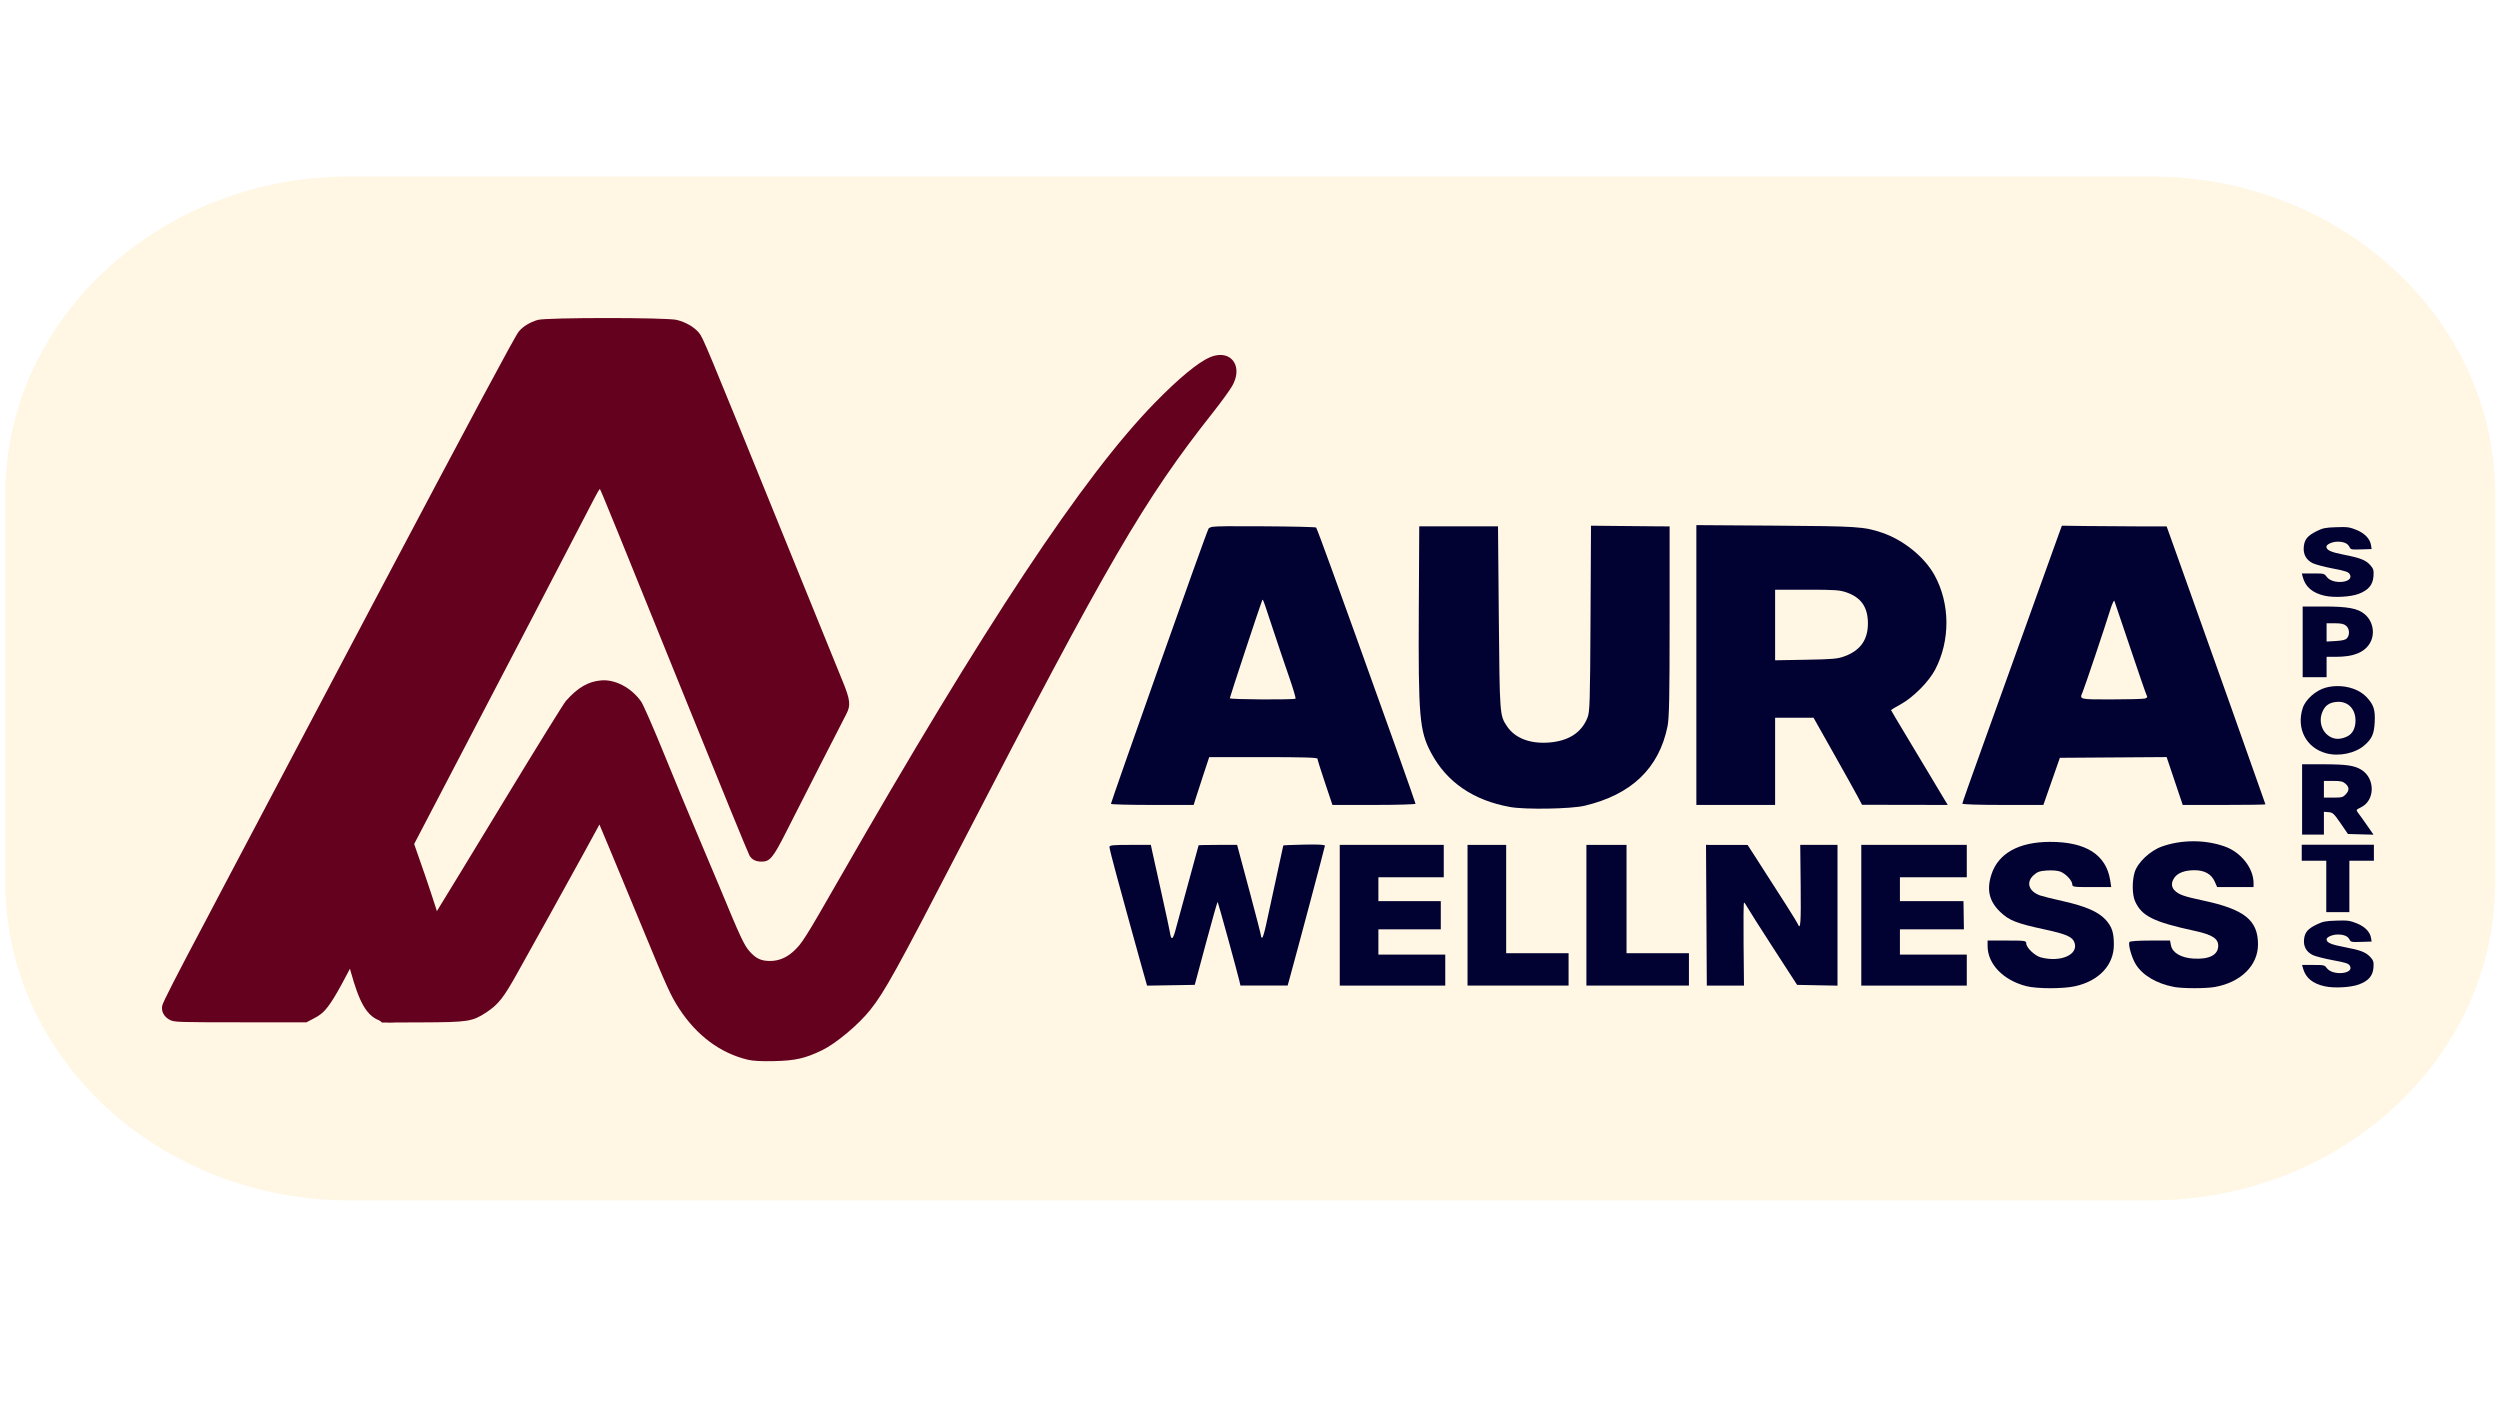
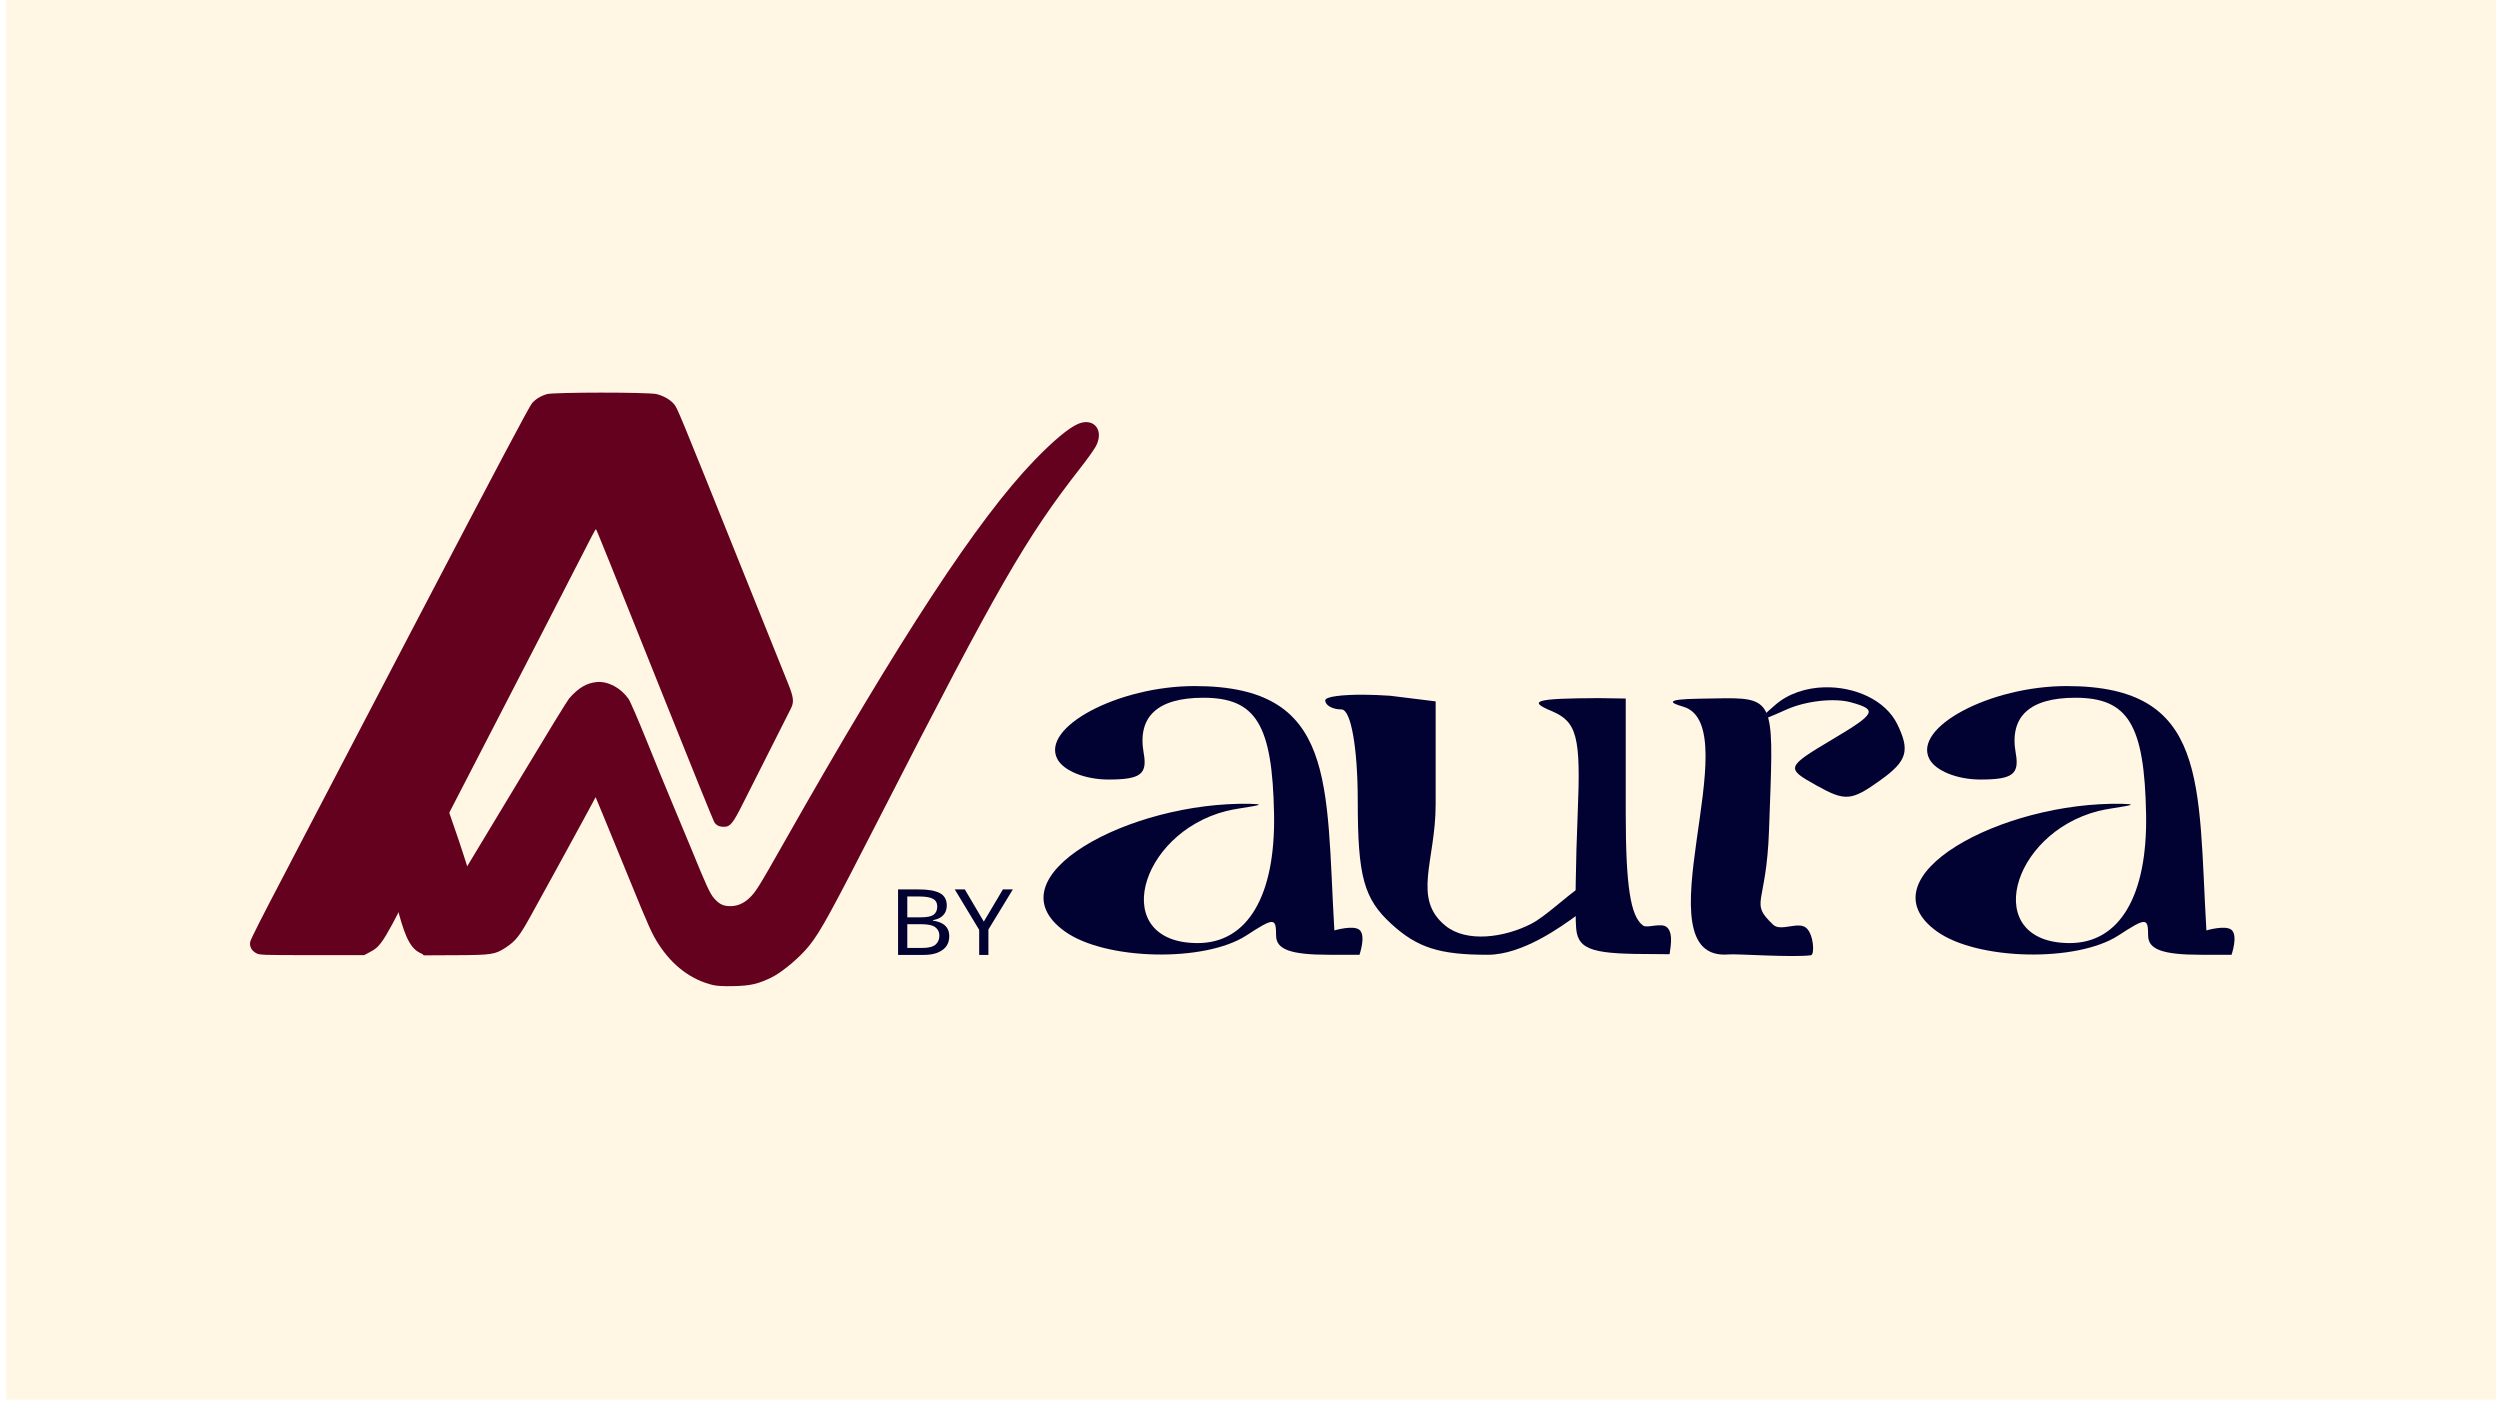
<svg xmlns="http://www.w3.org/2000/svg" version="1.1" id="svg1" width="1920" height="1080" viewBox="0 0 1920 1080" xml:space="preserve">
-   <defs id="defs1" />
+   <defs id="defs1">
+     <rect x="848" y="266" width="116" height="96" id="rect27" />
+     <rect x="865.499" y="746.705" width="633.568" height="212.132" id="rect4" />
+     <rect x="871" y="688" width="60" height="61" id="rect3" />
+   </defs>
  <g id="g1" transform="matrix(0.9214471,0,0,1,-35.56129,0)" style="display:inline">
-     <rect style="display:inline;fill:#fff6e3;fill-opacity:1;stroke:none;stroke-width:1.096" id="rect1" width="2075.18" height="786.303" x="43.051" y="135.563" ry="244.25" rx="286.991" />
-     <path d="m 1055.883,272.605 c -2.684,-0.021 -5.672,0.538 -8.871,1.795 -9.826,3.859 -26.035,16.2 -45.901,34.945 -59.685,56.319 -141.365,169.93 -263.834,366.975 -27.641,44.473 -30.337,48.395 -37.284,54.26 -5.857,4.945 -12.429,7.451 -19.53,7.451 -7.567,0 -11.792,-1.831 -17.216,-7.467 -4.457,-4.63 -7.945,-11.542 -24.759,-49.062 -3.6,-8.032 -11.933,-26.263 -18.521,-40.514 -6.588,-14.25 -19.146,-42.143 -27.905,-61.984 -8.759,-19.841 -17.359,-37.943 -19.113,-40.225 -8.148,-10.604 -21.583,-17.156 -33.291,-16.234 -10.854,0.854 -19.45,5.462 -29.384,15.748 -1.752,1.814 -24.126,35.094 -49.72,73.959 -57.063,86.648 -86.838,131.348 -99.584,149.506 -5.341,7.608 -9.71,14.897 -9.71,16.199 0,1.302 1.263,3.489 2.809,4.859 l 2.811,2.49 33.713,-0.119 c 38.138,-0.135 41.644,-0.635 53.154,-7.574 10.247,-6.178 14.58,-11.265 26.584,-31.221 6.351,-10.557 18.48,-30.644 26.953,-44.635 8.473,-13.991 21.147,-35.133 28.163,-46.982 l 12.756,-21.545 9.668,21.254 c 5.317,11.69 17.424,38.592 26.904,59.783 19.66,43.943 23.002,50.69 29.974,60.51 14.656,20.644 34.404,34.136 57.255,39.117 4.217,0.919 10.919,1.244 21.561,1.045 17.774,-0.332 25.981,-2.034 40.148,-8.33 11.589,-5.15 30.397,-19.649 40.192,-30.982 11.993,-13.876 22.194,-30.88 75.97,-126.629 C 962.602,430.478 992.12,383.726 1049.861,316.412 c 6.668,-7.773 13.763,-16.802 15.768,-20.064 7.763,-12.634 1.883,-23.65 -9.746,-23.742 z" style="fill:#64011e;stroke-width:0.986;fill-opacity:1" id="path7" />
-     <path d="m 602.609,245.684 c -8.321,-1.91 -108.754,-1.905 -115.776,0.006 -6.646,1.808 -12.178,4.913 -15.817,8.879 -3.006,3.277 -36.634,61.126 -122.207,210.234 -59.927,104.42 -115.542,201.467 -124.456,217.17 -4.412,7.773 -10.098,17.736 -12.633,22.141 -26.792,46.548 -37.351,65.564 -37.935,68.311 -0.92,4.324 1.472,8.458 6.242,10.789 3.738,1.826 5.897,1.897 58.919,1.912 l 55.038,0.016 5.566,-2.691 c 13.034,-6.304 14.524,-8.55 57.304,-86.344 8.082,-14.696 19.862,-35.578 47.567,-84.324 37.429,-65.855 117.893,-208.153 129.355,-228.756 2.364,-4.249 4.507,-7.579 4.803,-7.469 0.001,5.4e-4 0.005,0.003 0.006,0.004 0,0 0.002,0.002 0.002,0.002 0.661,0.504 14.91,32.735 72.341,163.621 27.841,63.45 51.418,116.54 52.393,117.979 2.143,3.161 5.278,4.555 10.244,4.555 6.726,0 9.488,-3.12 20.437,-23.084 11.985,-21.851 46.179,-83.601 49.998,-90.289 3.779,-6.619 3.255,-10.895 -3.08,-25.125 -3.114,-6.996 -25.839,-58.51 -50.5,-114.475 -64.449,-146.26 -65.894,-149.454 -69.352,-153.262 -3.978,-4.38 -10.929,-8.07 -18.46,-9.799 z" style="fill:#64011e;stroke-width:0.986;fill-opacity:1" id="path6" />
-     <path style="fill:#64011e;fill-opacity:1" d="m 243.044,775.241 c -9.964,-4.041 -14.155,-16.17 -19.611,-33.24 -5.455,-17.07 -12.174,-39.08 -8.779,-60.105 3.395,-21.025 16.903,-41.062 27.164,-42.913 10.261,-1.851 17.272,14.486 23.902,30.428 6.629,15.942 12.876,31.489 17.093,42.853 4.217,11.365 6.404,18.546 6.344,27.67 -0.06,9.124 -2.369,20.189 -11.391,27.745 -9.022,7.556 -24.758,11.602 -34.722,7.561 z" id="path3" transform="matrix(1.241738,0,0,1.340351,51.15476,-256.1031)" />
-     <path d="m 1957.035,648.766 v 6.138 6.138 h 10.222 10.221 v 19.731 19.731 h 9.622 9.62 V 680.774 661.043 h 10.223 10.222 v -6.138 -6.138 h -30.065 z" style="fill:#010132;fill-opacity:1;stroke-width:1.027" id="path14" />
-     <path d="m 1957.326,586.935 v 27.014 27.014 h 9.087 9.088 v -8.758 -8.758 l 3.886,0.288 c 3.513,0.259 4.478,1.081 10.02,8.529 l 6.131,8.241 10.657,0.265 10.658,0.267 -3.3,-4.387 c -5.018,-6.669 -8.053,-10.595 -9.854,-12.747 -1.503,-1.796 -1.288,-2.103 2.709,-3.885 11.758,-5.244 11.991,-22.104 0.399,-28.787 -5.82,-3.355 -12.549,-4.247 -32.215,-4.273 z m 18.175,12.82 h 7.664 c 6.445,0 8.083,0.338 10.298,2.121 3.305,2.659 3.343,5.194 0.125,8.287 -2.248,2.16 -3.328,2.414 -10.298,2.414 h -7.788 v -6.41 z" style="fill:#010132;fill-opacity:1;stroke-width:1.053" id="path12" />
-     <path d="m 1991.576,404.772 c -1.562,-0.01 -3.431,0.037 -5.806,0.113 -8.942,0.286 -11.133,0.682 -16.022,2.898 -7.763,3.518 -10.364,6.351 -11.005,11.992 -0.664,5.834 1.952,10.287 7.516,12.793 2.168,0.977 9.685,2.8 16.706,4.052 10.832,1.932 12.967,2.598 14.095,4.403 4.08,6.526 -14.237,8.376 -19.258,1.945 -1.939,-2.484 -2.254,-2.555 -11.352,-2.561 l -9.359,-0.005 0.818,2.83 c 2.185,7.554 8.135,12.211 18.282,14.303 7.86,1.621 21.621,0.903 28.374,-1.479 8.001,-2.822 11.69,-6.852 12.241,-13.365 0.379,-4.495 0.015,-5.815 -2.348,-8.341 -3.859,-4.139 -8.245,-5.789 -21.982,-8.269 -11.304,-2.04 -14.875,-3.545 -14.875,-6.267 0,-1.763 4.993,-3.803 9.309,-3.803 5.201,0 8.463,1.326 9.864,4.011 1.077,2.065 1.522,2.151 9.805,1.907 l 8.675,-0.255 -0.401,-2.614 c -0.784,-5.101 -5.14,-9.419 -12.149,-12.044 -4.521,-1.693 -6.443,-2.217 -11.128,-2.244 z" style="fill:#010132;fill-opacity:1;stroke-width:1.02" id="path11" />
-     <path d="m 1957.807,465.793 v 27.148 27.15 h 9.967 9.969 v -7.823 -7.823 l 7.788,-0.006 c 14.41,-0.01 23.339,-3.223 28.036,-10.09 4.877,-7.13 3.123,-17.021 -4.009,-22.606 -5.788,-4.533 -14.019,-5.951 -34.535,-5.951 z m 19.937,12.883 h 6.854 c 5.192,0 7.456,0.447 9.344,1.842 2.905,2.145 3.312,7.103 0.792,9.649 -1.243,1.256 -3.762,1.828 -9.346,2.126 l -7.644,0.409 v -7.012 z" style="fill:#010132;fill-opacity:1;stroke-width:1.071" id="path9" />
-     <path d="m 1986.334,526.917 c -3.181,0.048 -6.377,0.45 -9.454,1.234 -8.18,2.084 -16.706,9.067 -19.007,15.568 -5.581,15.768 2.828,30.697 19.613,34.817 10.665,2.618 24.132,0.014 31.795,-6.149 6.367,-5.121 8.091,-8.758 8.576,-18.092 0.484,-9.306 -0.957,-13.276 -6.905,-19.019 -5.659,-5.465 -15.073,-8.504 -24.618,-8.36 z m 1.667,12.079 c 8.217,0.152 13.845,5.895 13.845,14.417 0,5.661 -2.393,10.026 -6.581,12 -4.919,2.319 -9.665,2.621 -13.656,0.871 -7.537,-3.306 -10.799,-11.829 -7.429,-19.408 2.273,-5.11 5.799,-7.386 12.146,-7.836 0.57,-0.04 1.128,-0.054 1.675,-0.044 z" style="fill:#010132;fill-opacity:1;stroke-width:0.929" id="path8" />
-     <path d="m 1866.682,646.092 c -8.982,0.006 -17.973,1.348 -26.17,4.023 -9.904,3.233 -20.323,12.31 -22.765,19.832 -2.203,6.782 -2.049,17.199 0.329,22.146 5.508,11.459 15.308,15.949 49.829,22.832 14.616,2.914 19.699,5.956 19.513,11.672 -0.225,6.907 -7.593,10.325 -20.685,9.598 -10.223,-0.568 -17.476,-4.47 -18.676,-10.049 l -0.817,-3.801 h -16.507 c -10.168,0 -16.817,0.434 -17.311,1.131 -1.236,1.745 1.833,11.855 5.121,16.875 5.633,8.599 17.371,15.049 32.069,17.623 7.228,1.266 26.496,1.275 34.106,0.016 21.601,-3.574 35.878,-16.599 35.858,-32.715 -0.023,-18.552 -11.263,-26.857 -45.509,-33.623 -15.924,-3.146 -19.85,-4.377 -23.526,-7.381 -3.323,-2.715 -3.563,-6.345 -0.675,-10.189 2.795,-3.721 8.719,-5.757 16.735,-5.752 8.412,0.005 14.109,2.933 16.871,8.672 l 2.055,4.268 15.169,0.01 15.171,0.012 v -3.045 c 0,-11.504 -10.432,-23.716 -24.06,-28.164 -8.165,-2.665 -17.141,-3.996 -26.123,-3.99 z" style="fill:#010132;fill-opacity:1;stroke-width:1.157" id="path30" />
-     <path d="m 1747.202,646.557 c -26.231,0.059 -43.328,8.927 -48.929,25.381 -3.955,11.618 -1.692,20.287 7.415,28.393 7.351,6.543 13.661,8.834 37.104,13.479 17.79,3.524 23.025,5.626 24.766,9.943 3.77,9.352 -11.321,15.566 -27.994,11.525 -5.082,-1.231 -12.177,-7.529 -12.177,-10.809 0,-2.002 -0.921,-2.123 -16.1,-2.123 h -16.098 v 4.129 c 0,13.909 13.037,26.369 32.327,30.895 8.934,2.096 30.59,2.109 40.723,0.025 19.868,-4.085 32.183,-16.254 32.196,-31.809 0.011,-9.379 -1.583,-13.845 -6.839,-19.201 -5.974,-6.089 -16.611,-10.37 -35.455,-14.27 -8.628,-1.786 -17.265,-3.768 -19.195,-4.406 -9.533,-3.151 -11.931,-10.115 -5.369,-15.6 3.041,-2.541 5.063,-3.19 11.149,-3.574 4.382,-0.277 8.969,0.085 11.171,0.881 4.526,1.636 9.879,6.944 9.879,9.797 0,1.945 1.042,2.078 16.24,2.078 h 16.24 l -0.861,-5.133 c -3.312,-19.714 -20.194,-29.669 -50.195,-29.602 z" style="fill:#010132;fill-opacity:1;stroke-width:1.157" id="path29" />
-     <path d="m 1589.924,648.879 v 54.02 54.02 h 43.963 43.965 v -11.885 -11.885 h -27.865 -27.865 v -9.723 -9.723 h 26.665 26.665 l -0.175,-10.805 -0.173,-10.803 h -26.492 -26.489 v -9.184 -9.184 h 27.865 27.865 v -12.424 -12.426 h -43.965 z" style="fill:#010132;fill-opacity:1;stroke-width:1.157" id="path28" />
-     <path d="m 1460.509,648.879 0.333,54.02 0.331,54.02 h 15.495 15.493 l -0.346,-31.873 c -0.19,-17.53 -0.03,-31.871 0.355,-31.871 0.385,3.3e-4 1.617,1.581 2.74,3.512 1.123,1.931 10.927,16.152 21.784,31.602 l 19.74,28.09 16.836,0.301 16.838,0.301 v -54.049 -54.051 h -15.535 -15.533 l 0.364,31.332 c 0.333,28.739 -0.145,34.646 -2.385,29.439 -0.727,-1.689 -13.084,-19.684 -34.474,-50.209 l -7.362,-10.508 -17.337,-0.027 z" style="fill:#010132;fill-opacity:1;stroke-width:1.157" id="path27" />
-     <path d="m 1360.816,648.879 v 54.02 54.02 h 42.725 42.725 v -12.424 -12.426 h -26.005 -26.008 v -41.594 -41.596 h -16.718 z" style="fill:#010132;fill-opacity:1;stroke-width:1.157" id="path26" />
-     <path d="m 1261.743,648.879 v 54.02 54.02 h 42.105 42.107 v -12.424 -12.426 h -26.007 -26.005 v -41.594 -41.596 h -16.1 z" style="fill:#010132;fill-opacity:1;stroke-width:1.157" id="path25" />
-     <path d="m 1155.24,648.879 v 54.02 54.02 h 43.963 43.965 v -11.885 -11.885 h -27.865 -27.865 v -9.723 -9.723 h 26.008 26.005 v -10.805 -10.803 h -26.005 -26.008 v -9.184 -9.184 h 27.245 27.245 v -12.424 -12.426 h -43.345 z" style="fill:#010132;fill-opacity:1;stroke-width:1.157" id="path24" />
-     <path d="m 1125.52,648.666 c -9.537,0.18 -17.34,0.474 -17.34,0.654 0,0.18 -2.709,11.7 -6.019,25.602 -3.311,13.901 -7.052,29.773 -8.315,35.27 -1.263,5.496 -2.733,9.994 -3.268,9.994 -0.535,0 -0.97,-0.609 -0.957,-1.352 0.011,-0.743 -3.943,-14.964 -8.784,-31.602 -4.841,-16.638 -9.329,-32.072 -9.973,-34.301 l -1.169,-4.053 h -16.052 c -8.829,0 -16.052,0.151 -16.052,0.336 0,0.292 -14.267,48.488 -19.484,65.822 -2.075,6.894 -3.366,7.223 -4.409,1.123 -0.384,-2.243 -3.47,-15.503 -6.858,-29.467 -3.388,-13.964 -6.81,-28.185 -7.605,-31.602 l -1.448,-6.213 h -17.25 c -14.765,0 -17.25,0.242 -17.25,1.678 0,0.922 2.553,10.281 5.671,20.797 3.118,10.516 8.122,27.385 11.119,37.486 2.997,10.102 7.498,25.063 10.004,33.248 l 4.556,14.883 19.872,-0.297 19.872,-0.297 9.336,-32.059 c 5.135,-17.633 9.52,-31.899 9.748,-31.701 0.428,0.374 16.6,54.589 18.133,60.789 l 0.868,3.512 h 19.668 19.668 l 1.22,-4.051 c 6.469,-21.499 29.839,-102.433 29.839,-103.346 0,-0.816 -5.371,-1.081 -17.338,-0.855 z" style="fill:#010132;fill-opacity:1;stroke-width:1.157" id="path23" />
-     <path d="m 1090.987,404.188 c -27.023,-0.132 -37.508,-0.126 -41.84,0.412 -1.146,0.142 -1.719,0.427 -2.187,0.658 -0.435,0.215 -0.798,0.371 -1.018,0.631 -1.609,1.903 -81.418,210.093 -81.418,211.471 0,0.458 15.514,0.832 34.478,0.832 h 34.48 l 1.536,-4.592 c 0.845,-2.525 3.758,-10.791 6.473,-18.367 l 4.937,-13.773 h 45.117 c 32.832,0 45.117,0.334 45.117,1.227 0,0.674 2.81,8.938 6.245,18.365 l 6.245,17.141 h 34.623 c 19.042,0 34.623,-0.421 34.623,-0.934 0,-0.817 -27.328,-71.559 -50.14,-129.793 -4.306,-10.993 -13.261,-33.842 -19.898,-50.777 -6.637,-16.935 -12.403,-31.128 -12.812,-31.539 -0.409,-0.411 -20.461,-0.843 -44.561,-0.961 z m -0.07,56.4 c 0.602,-0.039 1.983,3.989 9.22,24.176 3.834,10.696 9.666,26.585 12.959,35.309 3.293,8.724 5.67,16.139 5.283,16.477 -1.132,0.987 -54.782,0.704 -54.782,-0.289 0,-0.887 25.337,-71.558 26.79,-74.725 0.215,-0.469 0.33,-0.934 0.53,-0.947 z" style="fill:#010132;fill-opacity:1;stroke-width:1.157" id="path22" />
-     <path d="m 1364.645,403.735 -0.399,71.307 c -0.362,64.835 -0.594,71.751 -2.567,76.227 -5.053,11.462 -15.678,17.786 -31.882,18.979 -15.879,1.168 -28.553,-3.322 -35.166,-12.461 -6.086,-8.411 -6.079,-8.303 -6.81,-83.053 l -0.69,-70.533 h -32.818 -32.818 l -0.364,64.592 c -0.46,81.764 0.556,92.598 10.262,109.412 12.995,22.511 35.204,36.52 65.933,41.588 12.627,2.083 50.7,1.488 61.949,-0.967 39.071,-8.527 62.046,-28.784 69.142,-60.959 1.399,-6.341 1.75,-22.506 1.75,-80.76 V 404.276 l -12.076,-0.072 c -6.641,-0.04 -21.383,-0.163 -32.761,-0.271 z" style="fill:#010132;fill-opacity:1;stroke-width:1.157" id="path20" />
-     <path d="m 1452.459,403.289 v 107.451 107.451 h 32.818 32.82 v -33.492 -33.492 h 16.01 16.01 l 16.692,27.279 c 9.18,15.004 18.277,30.05 20.214,33.436 l 3.52,6.156 35.722,0.057 35.722,0.057 -3.027,-4.592 c -1.666,-2.525 -7.119,-10.912 -12.116,-18.637 -4.997,-7.725 -14.275,-21.981 -20.619,-31.68 -6.344,-9.699 -11.533,-17.777 -11.533,-17.953 0,-0.176 3.695,-2.205 8.212,-4.51 10.409,-5.311 23.354,-17.33 28.575,-26.531 12.715,-22.411 12.518,-50.76 -0.504,-72.525 -8.397,-14.036 -26.007,-27.148 -43.925,-32.705 -14.847,-4.605 -20.279,-4.932 -88.644,-5.357 z m 65.638,49.604 h 26.579 c 23.56,0 27.331,0.246 33.208,2.164 12.043,3.931 17.563,11.401 17.563,23.766 0,12.442 -6.231,20.629 -19.081,25.068 -6.122,2.115 -9.692,2.421 -32.572,2.793 l -25.697,0.418 V 479.997 Z" style="fill:#010132;fill-opacity:1;stroke-width:1.157" id="path18" />
-     <path d="m 1757.125,403.735 -2.377,5.943 c -1.308,3.268 -12.683,32.438 -25.28,64.822 -12.597,32.385 -30.2,77.514 -39.117,100.289 -8.918,22.774 -16.216,41.858 -16.216,42.406 2e-4,0.584 13.976,0.996 33.775,0.996 h 33.775 l 6.874,-18.096 6.874,-18.098 44.493,-0.281 44.493,-0.279 6.707,18.377 6.707,18.377 h 34.471 c 18.958,0 34.469,-0.203 34.469,-0.451 0,-0.424 -51.199,-133.255 -72.597,-188.346 l -9.756,-25.119 -24.15,-0.019 c -13.282,-0.01 -32.924,-0.131 -43.647,-0.27 z m 43.582,57.66 c 0.079,-0.009 0.141,0.036 0.186,0.141 0.384,0.891 6.355,17.179 13.27,36.193 6.915,19.015 13.055,35.369 13.644,36.344 0.812,1.342 0.404,1.928 -1.685,2.416 -1.516,0.355 -14.044,0.651 -27.837,0.66 -27.015,0.016 -26.617,0.108 -23.896,-5.607 1.635,-3.435 19.056,-51.215 22.768,-62.443 1.474,-4.459 2.957,-7.634 3.549,-7.703 z" style="fill:#010132;fill-opacity:1;stroke-width:1.157" id="path16" />
-     <path d="m 1991.658,706.933 c -1.555,-0.009 -3.418,0.036 -5.782,0.109 -8.906,0.274 -11.088,0.654 -15.958,2.777 -7.732,3.371 -10.322,6.087 -10.961,11.492 -0.661,5.591 1.945,9.859 7.486,12.26 2.16,0.936 9.646,2.683 16.639,3.883 10.789,1.851 12.915,2.49 14.039,4.22 4.064,6.254 -14.18,8.027 -19.181,1.864 -1.931,-2.38 -2.245,-2.448 -11.307,-2.454 l -9.322,-0.005 0.815,2.712 c 2.176,7.24 8.103,11.702 18.209,13.708 7.828,1.553 21.534,0.866 28.26,-1.417 7.968,-2.705 11.643,-6.567 12.191,-12.808 0.378,-4.308 0.015,-5.573 -2.338,-7.994 -3.843,-3.967 -8.212,-5.548 -21.893,-7.925 -11.258,-1.955 -14.815,-3.397 -14.815,-6.006 0,-1.689 4.973,-3.645 9.271,-3.645 5.18,0 8.43,1.271 9.824,3.844 1.073,1.979 1.516,2.062 9.766,1.828 l 8.641,-0.244 -0.4,-2.505 c -0.781,-4.889 -5.12,-9.026 -12.1,-11.542 -4.503,-1.623 -6.417,-2.124 -11.083,-2.151 z" style="fill:#010132;fill-opacity:1;stroke-width:0.997" id="path31" />
+     <rect style="display:inline;fill:#fff6e3;fill-opacity:1;stroke:none;stroke-width:1.283" id="rect1" width="2075.18" height="1077.631" x="43.882" y="-2.756" ry="334.746" rx="0" />
+     <path d="m 944.011,324.18 c -2.12,-0.018 -4.481,0.43 -7.008,1.434 -7.762,3.083 -20.568,12.94 -36.262,27.911 -47.153,44.983 -111.683,135.726 -208.438,293.109 -21.837,35.521 -23.967,38.654 -29.456,43.338 -4.628,3.95 -9.819,5.951 -15.429,5.951 -5.978,0 -9.316,-1.463 -13.601,-5.964 -3.521,-3.698 -6.277,-9.219 -19.561,-39.187 -2.844,-6.415 -9.428,-20.977 -14.632,-32.359 -5.205,-11.382 -15.126,-33.66 -22.046,-49.508 -6.92,-15.848 -13.714,-30.306 -15.1,-32.128 -6.437,-8.47 -17.052,-13.703 -26.301,-12.967 -8.575,0.682 -15.366,4.363 -23.215,12.578 -1.384,1.449 -19.06,28.031 -39.28,59.072 -45.082,69.207 -68.604,104.91 -78.675,119.413 -4.22,6.077 -7.671,11.899 -7.671,12.939 0,1.04 0.998,2.787 2.219,3.881 l 2.221,1.989 26.634,-0.095 c 30.13,-0.108 32.9,-0.508 41.993,-6.05 8.096,-4.934 11.519,-8.998 21.002,-24.936 5.017,-8.432 14.6,-24.476 21.294,-35.651 6.694,-11.175 16.707,-28.061 22.25,-37.526 l 10.078,-17.208 7.638,16.976 c 4.201,9.337 13.765,30.824 21.255,47.75 15.532,35.098 18.172,40.487 23.68,48.33 11.579,16.489 27.18,27.265 45.233,31.244 3.331,0.734 8.626,0.993 17.034,0.835 14.042,-0.265 20.526,-1.624 31.718,-6.653 9.155,-4.114 24.014,-15.694 31.753,-24.746 9.475,-11.083 17.534,-24.665 60.018,-101.141 96.959,-174.536 120.279,-211.878 165.897,-265.642 5.268,-6.208 10.874,-13.42 12.457,-16.026 6.134,-10.091 1.487,-18.89 -7.7,-18.963 z" style="display:inline;fill:#64011e;fill-opacity:1;stroke-width:0.783" id="path7" />
+     <path d="m 585.91,302.677 c -6.574,-1.526 -85.919,-1.521 -91.467,0.008 -5.251,1.444 -9.621,3.924 -12.496,7.092 -2.375,2.617 -28.942,48.822 -96.548,167.918 -47.344,83.402 -91.282,160.916 -98.324,173.458 -3.486,6.208 -7.978,14.166 -9.98,17.684 -21.167,37.179 -29.508,52.367 -29.97,54.561 -0.727,3.454 1.163,6.756 4.932,8.617 2.953,1.459 4.659,1.515 46.548,1.527 l 43.482,0.015 4.397,-2.15 c 10.298,-5.036 11.474,-6.829 45.272,-68.964 6.385,-11.738 15.691,-28.417 37.579,-67.351 29.57,-52.6 93.139,-166.256 102.194,-182.711 1.867,-3.394 3.561,-6.053 3.795,-5.965 7.7e-4,4.8e-4 0.008,0.003 0.008,0.003 l 0.003,0.001 c 0.522,0.402 11.78,26.146 57.151,130.687 21.995,50.679 40.622,93.083 41.392,94.232 1.693,2.525 4.169,3.638 8.093,3.638 5.314,0 7.495,-2.492 16.146,-18.438 9.468,-17.453 36.483,-66.774 39.5,-72.116 2.986,-5.287 2.572,-8.702 -2.433,-20.068 -2.46,-5.588 -20.414,-46.733 -39.897,-91.433 -50.917,-116.82 -52.058,-119.372 -54.79,-122.413 -3.143,-3.498 -8.634,-6.446 -14.584,-7.827 z" style="display:inline;fill:#64011e;fill-opacity:1;stroke-width:0.783" id="path6" />
+     <path style="fill:#64011e;fill-opacity:1" d="m 243.044,775.241 c -9.964,-4.041 -14.155,-16.17 -19.611,-33.24 -5.455,-17.07 -12.174,-39.08 -8.779,-60.105 3.395,-21.025 16.903,-41.062 27.164,-42.913 10.261,-1.851 17.272,14.486 23.902,30.428 6.629,15.942 12.876,31.489 17.093,42.853 4.217,11.365 6.404,18.546 6.344,27.67 -0.06,9.124 -2.369,20.189 -11.391,27.745 -9.022,7.556 -24.758,11.602 -34.722,7.561 z" id="path3" transform="matrix(0.981012,0,0,1.070563,150.2442,-98.10972)" />
+     <path d="m 1082.171,492.171 c -14.021,-0.069 -19.46,-0.066 -21.708,0.216 -0.595,0.075 -0.892,0.224 -1.135,0.345 -0.226,0.113 -0.414,0.195 -0.528,0.331 -0.835,0.998 -42.243,110.203 -42.243,110.926 0,0.24 8.049,0.436 17.889,0.436 h 17.89 l 0.797,-2.409 c 0.438,-1.325 1.95,-5.66 3.358,-9.634 l 2.562,-7.225 h 23.409 c 17.035,0 23.409,0.175 23.409,0.643 0,0.354 1.458,4.688 3.24,9.633 l 3.24,8.991 h 17.963 c 9.88,0 17.963,-0.221 17.963,-0.49 0,-0.429 -14.178,-37.536 -26.014,-68.082 -2.234,-5.766 -6.88,-17.752 -10.324,-26.635 -3.444,-8.883 -6.435,-16.328 -6.647,-16.544 -0.212,-0.215 -10.616,-0.442 -23.12,-0.504 z m -0.037,29.585 c 0.312,-0.021 1.029,2.092 4.784,12.681 1.99,5.61 5.015,13.945 6.724,18.521 1.708,4.576 2.942,8.466 2.741,8.643 -0.587,0.518 -28.423,0.369 -28.423,-0.152 0,-0.465 13.146,-37.536 13.899,-39.196 0.112,-0.246 0.171,-0.49 0.275,-0.497 z" style="display:none;fill:#fff6e3;fill-opacity:1;stroke-width:0.603" id="path22" />
+     <path d="m 1224.156,491.933 -0.207,37.404 c -0.188,34.009 -0.308,37.637 -1.332,39.984 -2.622,6.012 -8.134,9.33 -16.542,9.955 -8.238,0.613 -14.814,-1.743 -18.245,-6.536 -3.158,-4.412 -3.154,-4.355 -3.533,-43.565 l -0.358,-36.998 h -17.027 -17.027 l -0.189,33.881 c -0.239,42.889 0.288,48.572 5.324,57.392 6.742,11.808 18.265,19.156 34.209,21.815 6.551,1.092 26.305,0.781 32.142,-0.507 20.272,-4.473 32.192,-15.099 35.874,-31.976 0.726,-3.326 0.908,-11.805 0.908,-42.362 v -38.203 l -6.266,-0.038 c -3.446,-0.021 -11.094,-0.086 -16.997,-0.142 z" style="display:none;fill:#fff6e3;fill-opacity:1;stroke-width:0.603" id="path20" />
+     <path d="m 1269.717,491.699 v 56.363 56.363 h 17.027 17.028 v -17.568 -17.568 h 8.307 8.307 l 8.66,14.309 c 4.763,7.87 9.483,15.763 10.488,17.538 l 1.826,3.229 18.534,0.03 18.534,0.03 -1.571,-2.409 c -0.865,-1.325 -3.693,-5.724 -6.286,-9.776 -2.592,-4.052 -7.407,-11.53 -10.698,-16.617 -3.291,-5.088 -5.984,-9.325 -5.984,-9.417 0,-0.092 1.917,-1.157 4.261,-2.366 5.401,-2.786 12.117,-9.09 14.825,-13.917 6.597,-11.756 6.495,-26.626 -0.262,-38.043 -4.357,-7.363 -13.493,-14.24 -22.79,-17.155 -7.703,-2.415 -10.521,-2.587 -45.992,-2.81 z m 34.055,26.019 h 13.79 c 12.224,0 14.18,0.129 17.229,1.135 6.248,2.062 9.113,5.981 9.113,12.466 0,6.526 -3.233,10.821 -9.9,13.149 -3.176,1.109 -5.029,1.27 -16.9,1.465 l -13.332,0.219 v -14.218 z" style="display:none;fill:#fff6e3;fill-opacity:1;stroke-width:0.603" id="path18" />
+     <path d="m 1427.79,491.933 -1.233,3.118 c -0.678,1.714 -6.58,17.015 -13.116,34.002 -6.536,16.987 -15.669,40.66 -20.296,52.606 -4.627,11.946 -8.413,21.956 -8.414,22.244 2e-4,0.306 7.252,0.522 17.524,0.522 h 17.524 l 3.566,-9.492 3.566,-9.493 23.085,-0.148 23.085,-0.147 3.48,9.64 3.48,9.64 h 17.885 c 9.836,0 17.884,-0.106 17.884,-0.237 0,-0.222 -26.564,-69.898 -37.666,-98.796 l -5.062,-13.176 -12.53,-0.01 c -6.891,-0.006 -17.082,-0.069 -22.646,-0.141 z m 22.612,30.245 c 0.041,-0.005 0.073,0.019 0.097,0.074 0.199,0.468 3.297,9.011 6.885,18.985 3.588,9.974 6.773,18.553 7.079,19.064 0.421,0.704 0.209,1.011 -0.874,1.267 -0.787,0.186 -7.286,0.342 -14.443,0.346 -14.016,0.008 -13.81,0.057 -12.398,-2.941 0.849,-1.802 9.887,-26.864 11.813,-32.754 0.765,-2.339 1.534,-4.004 1.841,-4.041 z" style="display:none;fill:#fff6e3;fill-opacity:1;stroke-width:0.603" id="path16" />
+     <path d="m 1559.131,527.845 c -15.09,0.388 -29.931,4.724 -40.893,13.511 -8.38,6.717 -12.59,10.289 -11.85,11.023 v 0.017 0.019 0.019 c 1.136,0.583 7.926,-2.039 21.293,-7.553 15.945,-6.578 39.743,-9.023 53.589,-5.503 22.441,5.705 20.95,8.51 -15.13,28.302 -39.113,21.456 -39.435,22.274 -13.516,35.574 24.071,12.353 29.039,11.954 53.511,-4.258 21.997,-14.574 24.536,-22.443 13.833,-42.724 -9.906,-18.772 -35.767,-29.072 -60.917,-28.424 z" id="path24" style="fill:#010132;fill-opacity:1;stroke-width:10.582" />
+     <path d="m 1476.714,536.256 c -6.15,0.036 -13.255,0.232 -21.426,0.333 -31.657,0.389 -23.249,3.597 -13.938,6.086 56.031,14.979 -38.809,196.703 38.325,190.31 6.401,-0.53 53.016,2.482 68.239,0.653 3.322,-0.399 2.324,-16.131 -3.897,-21.032 -6.678,-5.261 -21.253,3.131 -27.562,-2.431 -20.09,-17.715 -5.617,-13.758 -3.425,-72.68 3.517,-94.49 6.728,-101.504 -36.317,-101.238 z" id="path23" style="fill:#010132;fill-opacity:1;stroke-width:10.582" />
+     <path d="m 1393.6,536.469 -22.591,-0.318 c -52.452,0.223 -59.708,2.045 -39.306,9.901 21.368,8.228 24.553,19.662 21.875,78.246 -1.726,37.73 -2.295,77.675 -1.297,88.778 1.577,17.541 16.332,19.659 65.754,19.659 8.197,0 12.005,0.206 12.144,0.008 0.146,-3.086 3.709,-15.75 -2.237,-20.601 -4.721,-3.853 -16.381,1.009 -19.873,-1.305 -10.429,-6.91 -14.47,-30.006 -14.47,-86.433 z" id="path21" style="fill:#010132;fill-opacity:1;stroke-width:10.582" />
+     <path d="m 1176.301,533.558 c -19.426,-0.166 -33.143,1.455 -33.143,4.329 0,3.832 6.093,6.957 13.542,6.957 7.881,0 13.544,29.506 13.544,70.571 0,57.807 5.072,74.845 28.064,94.211 21.654,18.238 40.021,23.64 80.306,23.64 29.417,0 62.033,-22.217 74.02,-30.16 29.68,-19.663 32.899,-39.692 2.67,-21.567 -10.81,6.482 -28.611,22.313 -40.338,27.884 -22.313,10.6 -53.877,14.785 -71.571,1.59 -28.054,-20.921 -8.226,-49.79 -8.226,-93.282 v -79.07 l -37.84,-4.314 c -7.449,-0.47 -14.553,-0.733 -21.028,-0.789 z" id="path19" style="fill:#010132;fill-opacity:1;stroke-width:10.582" />
+     <path d="m 1034.325,526.898 c -63.898,0 -128.537,31.708 -114.4,56.113 5.243,9.052 23.206,15.667 42.48,15.667 26.752,0 32.596,-4.008 29.44,-20.188 -5.48,-28.101 11.438,-42.619 49.702,-42.619 43.963,0 57.56,20.6 58.933,89.339 1.254,62.773 -22.061,99.083 -63.615,99.083 -73.971,0 -49.833,-84.014 23.725,-101.431 11.379,-2.694 40.505,-5.124 20.003,-5.52 -100.401,-1.943 -217.488,56.234 -154.479,97.979 33.564,22.237 116.545,23.941 151.301,3.102 23.045,-13.817 24.759,-13.817 24.759,0 0,10.79 12.107,14.843 44.279,14.843 h 25.225 c 0,0 5.574,-14.608 0.074,-19.061 -4.996,-4.044 -21.005,0.36 -21.005,0.36 -7.209,-113.232 2.131,-187.666 -116.42,-187.666 z" id="path26" style="fill:#010132;fill-opacity:1;stroke-width:10.582" />
+     <path d="m 1761.144,526.898 c -63.898,0 -128.536,31.708 -114.4,56.113 5.242,9.052 23.206,15.667 42.48,15.667 26.752,0 32.596,-4.008 29.44,-20.188 -5.48,-28.101 11.438,-42.619 49.702,-42.619 43.963,0 57.56,20.6 58.933,89.339 1.254,62.773 -22.061,99.083 -63.615,99.083 -73.97,0 -49.833,-84.014 23.725,-101.431 11.379,-2.694 40.504,-5.124 20.003,-5.52 -100.401,-1.943 -217.488,56.234 -154.479,97.979 33.564,22.237 116.545,23.941 151.301,3.102 23.045,-13.817 24.759,-13.817 24.759,0 0,10.79 12.107,14.843 44.278,14.843 h 25.238 c 0,0 5.563,-14.609 0.062,-19.061 -4.997,-4.043 -21.005,0.36 -21.005,0.36 -7.209,-113.232 2.131,-187.666 -116.42,-187.666 z" id="path27" style="fill:#010132;fill-opacity:1;stroke-width:10.582" />
+     <text xml:space="preserve" transform="matrix(1.602835,0,0,1.320579,-580.3841,317.4734)" id="text27" style="font-style:normal;font-variant:normal;font-weight:normal;font-stretch:semi-condensed;font-size:53.333px;font-family:'Lucida Console';-inkscape-font-specification:'Lucida Console Semi-Condensed';text-align:start;writing-mode:lr-tb;direction:ltr;white-space:pre;shape-inside:url(#rect27);display:inline;fill:#010132;fill-opacity:1">
+       <tspan x="848" y="314.933" id="tspan2">BY</tspan>
+     </text>
  </g>
</svg>
